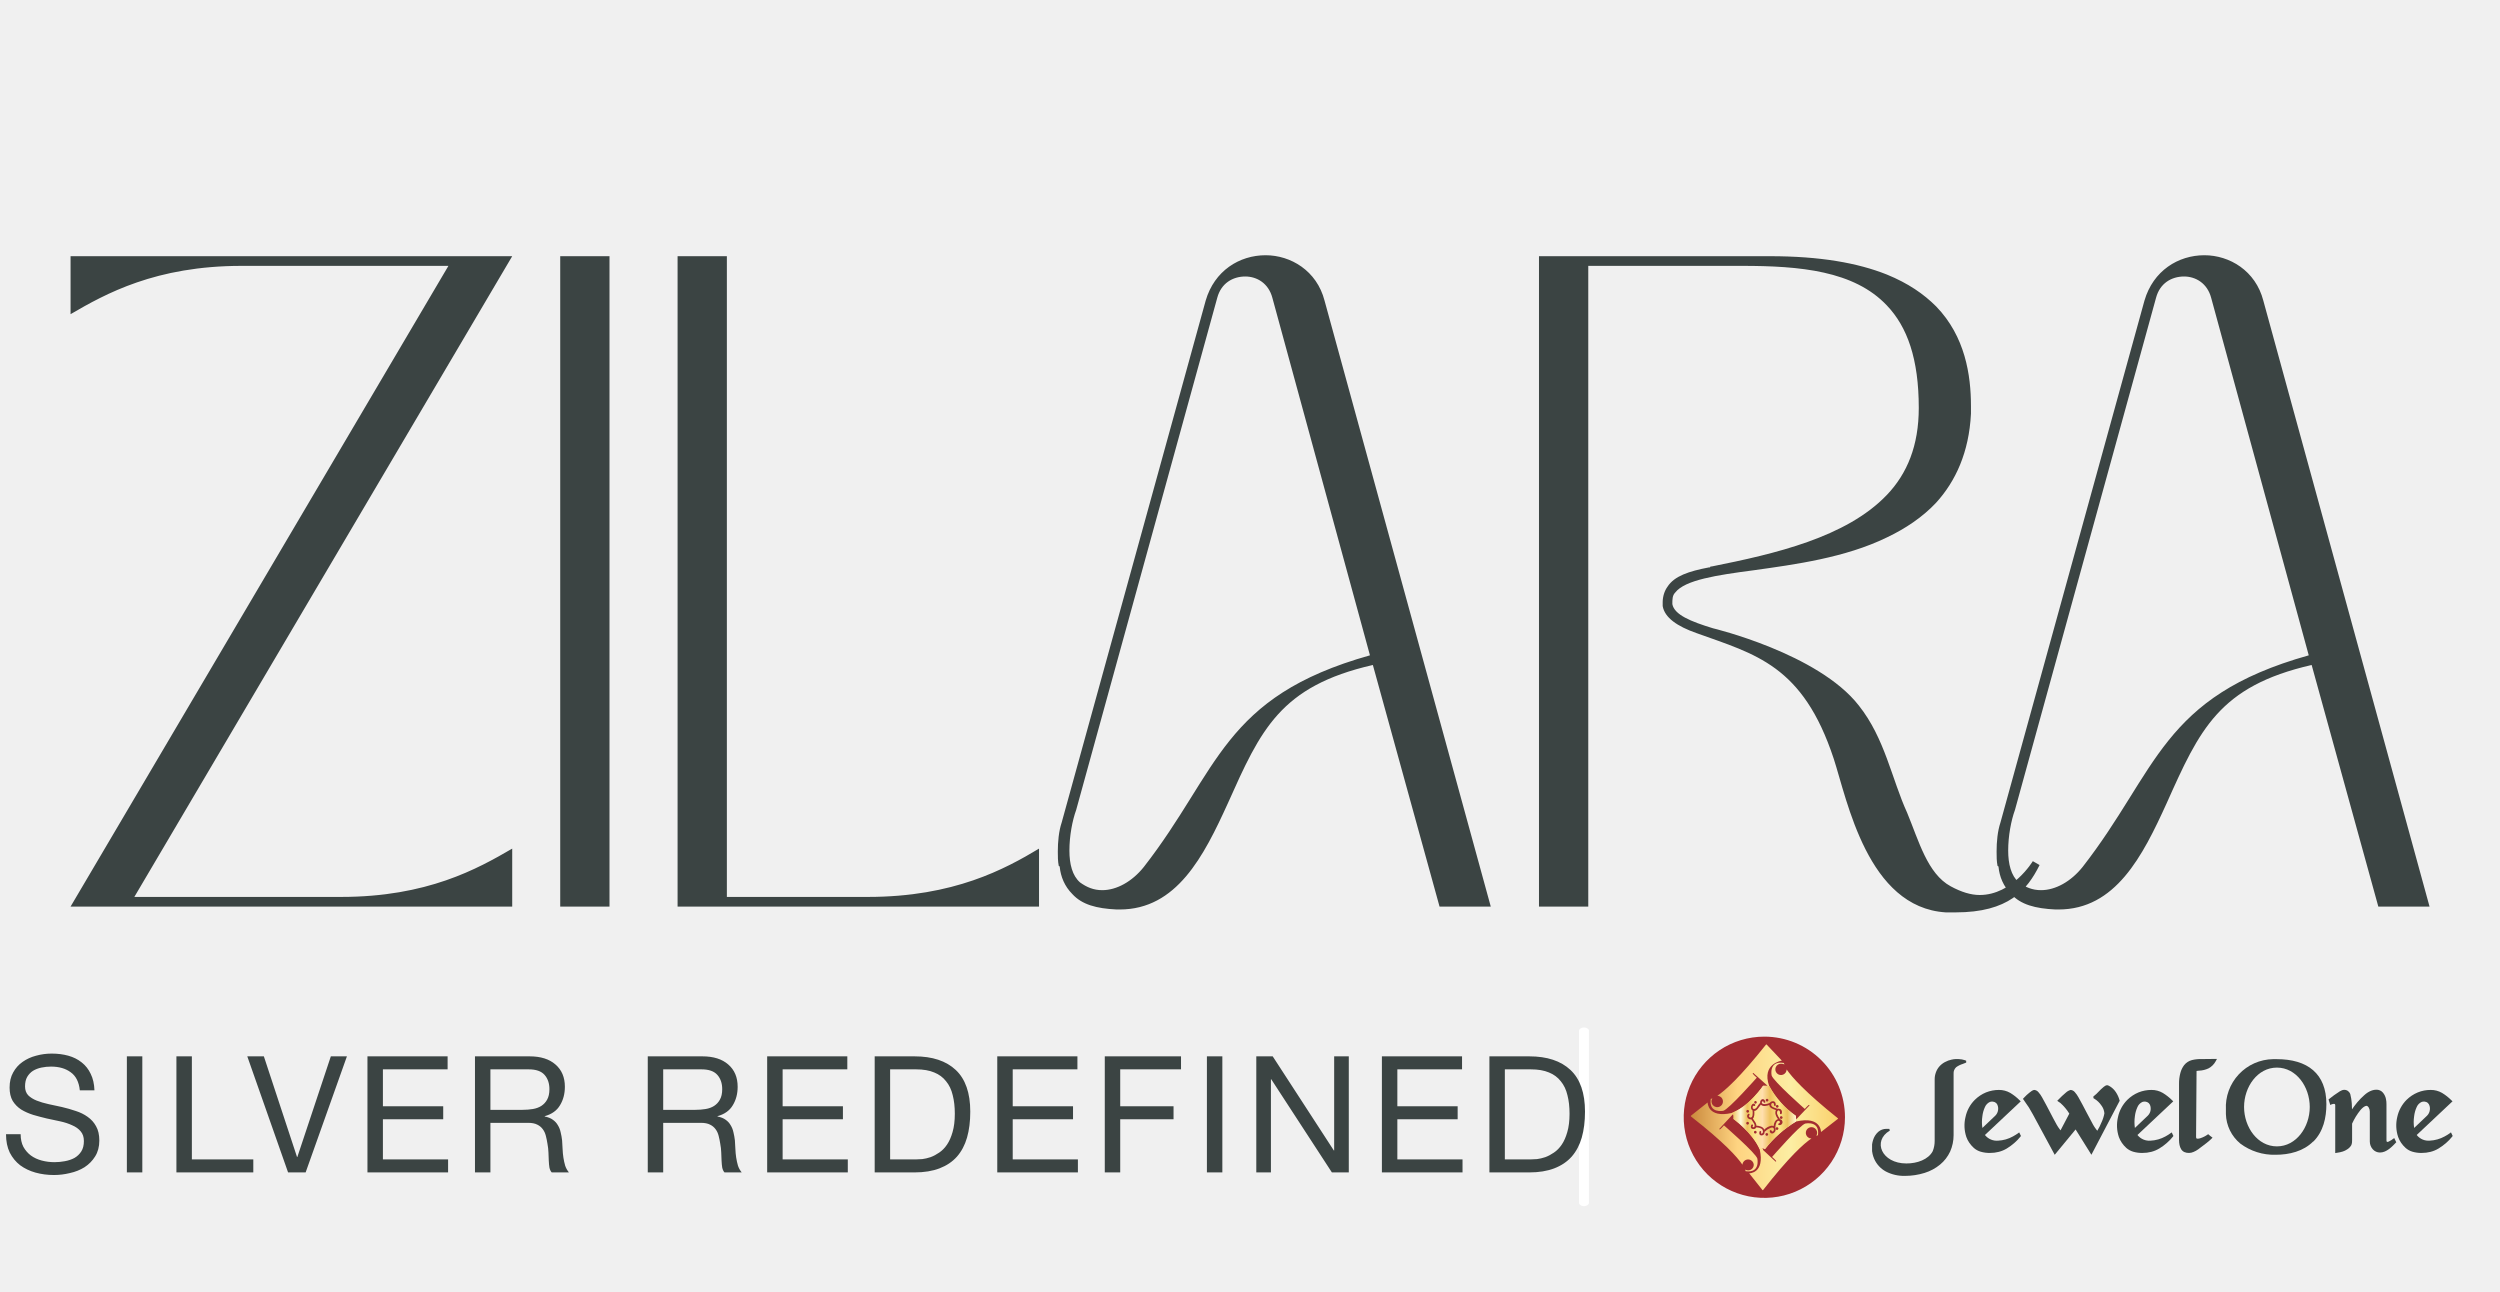
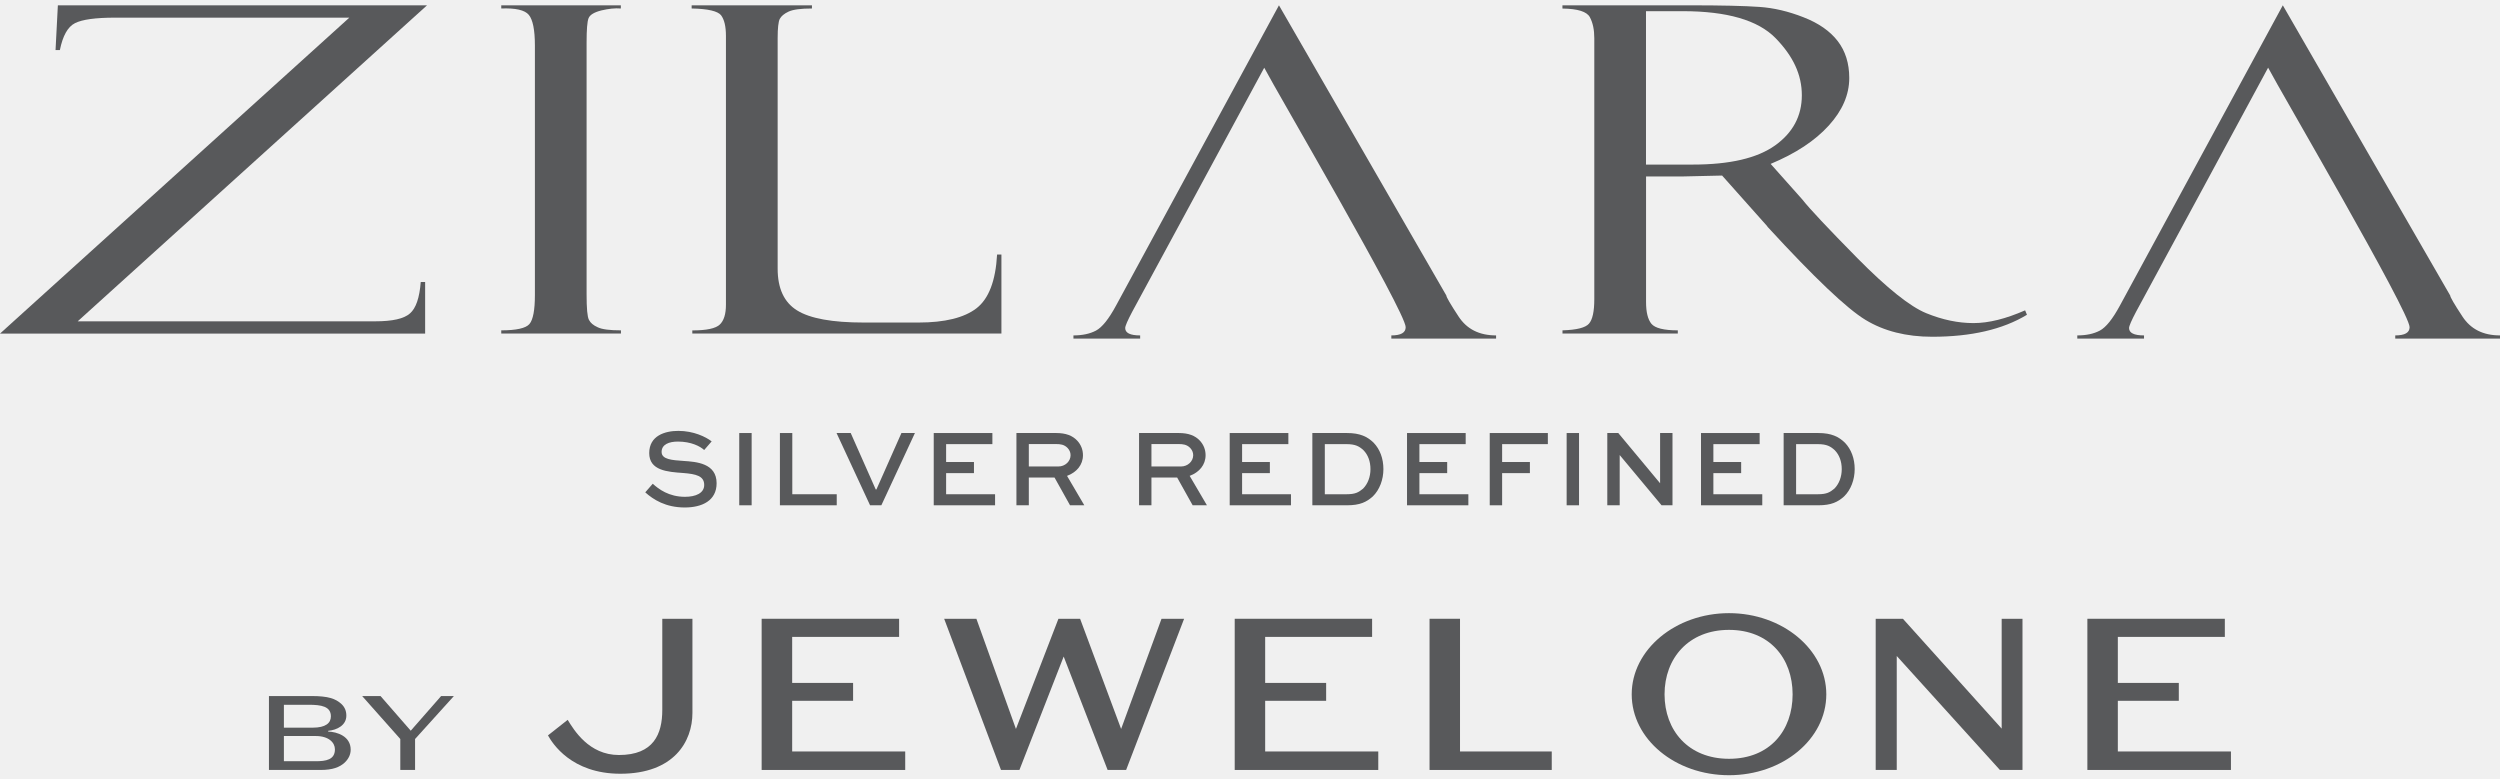
- <svg xmlns="http://www.w3.org/2000/svg" width="182" height="94" viewBox="0 0 182 94" fill="none">
-   <path d="M9.78 65.296H24.836C31.098 65.296 34.756 63.256 37.289 61.779V66H5.137L32.645 19.355H17.59C11.328 19.355 7.669 21.395 5.137 22.872V18.651H37.289L9.78 65.296ZM44.372 18.651V66H40.784V18.651H44.372ZM75.641 66H49.328V18.651H52.916V65.296H63.188C69.45 65.296 73.179 63.256 75.641 61.779V66ZM96.427 21.887L108.528 66H104.799L99.944 48.411C93.19 49.959 91.783 53.125 89.391 58.472C87.632 62.342 85.662 66.211 81.511 66.211H81.3C79.823 66.141 78.768 65.859 78.064 65.085C77.501 64.522 77.22 63.819 77.149 63.115C77.149 63.045 77.079 63.045 77.079 63.045C77.009 62.693 77.009 62.342 77.009 61.99C77.009 61.286 77.079 60.512 77.29 59.879L87.773 21.887C88.406 19.706 90.235 18.581 92.135 18.581C93.964 18.581 95.864 19.706 96.427 21.887ZM83.27 63.115C88.758 56.08 88.969 50.733 99.733 47.708L92.627 21.676C92.346 20.621 91.502 20.129 90.658 20.129C89.743 20.129 88.899 20.621 88.617 21.676L78.345 58.965C78.064 59.738 77.853 60.864 77.853 61.919C77.853 62.904 78.064 63.749 78.627 64.241C79.119 64.593 79.612 64.804 80.245 64.804C81.3 64.804 82.426 64.171 83.27 63.115ZM147.989 62.693L148.482 62.975C147.567 64.804 146.23 66.422 142.361 66.422H141.657C135.958 66.07 134.481 58.261 133.496 55.236C131.245 48.411 127.797 47.637 123.506 46.09C122.099 45.597 121.184 44.964 121.043 44.12V43.838C121.043 43.416 121.184 42.994 121.395 42.712C121.887 41.939 122.943 41.587 124.42 41.305H124.491C124.491 41.235 124.561 41.235 124.631 41.235C129.204 40.32 134.411 39.124 137.366 36.029C138.843 34.481 139.687 32.441 139.687 29.697C139.687 26.109 138.843 23.787 137.366 22.239C134.974 19.706 131.034 19.355 126.812 19.355H115.626V66H112.038V18.651H128.853C132.511 18.651 135.255 19.144 137.366 19.988C138.913 20.621 140.039 21.395 140.954 22.31C143.064 24.491 143.486 27.305 143.486 29.556V30.119C143.346 32.933 142.361 35.044 140.954 36.592C139.969 37.647 138.702 38.491 137.366 39.124C134.34 40.602 130.682 41.094 127.657 41.517C124.983 41.868 122.661 42.22 121.958 43.135C121.747 43.346 121.747 43.627 121.747 43.979C121.887 44.753 123.084 45.245 124.702 45.738C124.702 45.738 132.37 47.567 135.325 51.366C137.225 53.758 137.717 56.713 138.843 59.176C139.687 61.216 140.32 63.608 142.009 64.522C142.783 64.945 143.486 65.156 144.12 65.156C146.512 65.156 147.989 62.693 147.989 62.693ZM164.77 21.887L176.871 66H173.142L168.288 48.411C161.534 49.959 160.127 53.125 157.734 58.472C155.976 62.342 154.006 66.211 149.855 66.211H149.644C148.166 66.141 147.111 65.859 146.407 65.085C145.844 64.522 145.563 63.819 145.493 63.115C145.493 63.045 145.422 63.045 145.422 63.045C145.352 62.693 145.352 62.342 145.352 61.99C145.352 61.286 145.422 60.512 145.633 59.879L156.116 21.887C156.749 19.706 158.579 18.581 160.478 18.581C162.308 18.581 164.207 19.706 164.77 21.887ZM151.614 63.115C157.101 56.08 157.312 50.733 168.077 47.708L160.971 21.676C160.689 20.621 159.845 20.129 159.001 20.129C158.086 20.129 157.242 20.621 156.961 21.676L146.689 58.965C146.407 59.738 146.196 60.864 146.196 61.919C146.196 62.904 146.407 63.749 146.97 64.241C147.463 64.593 147.955 64.804 148.588 64.804C149.644 64.804 150.769 64.171 151.614 63.115Z" fill="#3B4443" />
-   <path d="M134.314 81.337C134.314 82.498 133.969 83.632 133.324 84.598C132.68 85.563 131.763 86.315 130.69 86.76C129.618 87.204 128.437 87.32 127.299 87.094C126.16 86.867 125.114 86.308 124.293 85.487C123.473 84.666 122.913 83.62 122.687 82.482C122.461 81.343 122.577 80.163 123.021 79.09C123.465 78.018 124.218 77.101 125.183 76.456C126.148 75.811 127.283 75.467 128.444 75.467C130.001 75.467 131.494 76.085 132.595 77.186C133.695 78.287 134.314 79.78 134.314 81.337Z" fill="#A32C31" />
-   <mask id="mask0_1844_1305" style="mask-type:luminance" maskUnits="userSpaceOnUse" x="123" y="76" width="11" height="11">
-     <path d="M125.021 79.772C125.113 79.773 125.201 79.805 125.273 79.862C125.345 79.919 125.396 79.998 125.418 80.087C125.44 80.176 125.432 80.27 125.395 80.354C125.358 80.438 125.294 80.507 125.213 80.551C125.133 80.595 125.04 80.611 124.949 80.597C124.859 80.582 124.776 80.538 124.713 80.472C124.65 80.405 124.611 80.319 124.601 80.228C124.592 80.137 124.614 80.045 124.662 79.967C124.624 79.984 124.584 79.994 124.543 79.998C124.373 81.085 125.451 80.867 125.451 80.867C125.849 80.769 127.895 78.454 127.895 78.454L127.738 78.313C127.497 78.095 127.643 78.113 127.643 78.113L128.684 79.05L128.362 79.037C127.349 80.454 126.427 80.9 126.053 81.03C124.314 81.413 124.314 80.261 124.314 80.261L123.066 81.25C125.532 83.174 126.484 84.248 126.849 84.791C126.857 84.687 126.903 84.59 126.98 84.519C127.056 84.448 127.157 84.408 127.261 84.408C127.365 84.408 127.466 84.448 127.542 84.519C127.619 84.59 127.666 84.687 127.673 84.791C127.674 84.845 127.664 84.899 127.643 84.949C127.623 84.999 127.593 85.045 127.555 85.083C127.517 85.121 127.472 85.152 127.422 85.173C127.372 85.194 127.318 85.204 127.264 85.204C127.188 85.207 127.112 85.186 127.047 85.146C127.064 85.183 127.075 85.222 127.077 85.263C128.164 85.426 127.936 84.348 127.936 84.348C127.834 83.952 125.503 81.926 125.503 81.926L125.364 82.082C125.147 82.326 125.166 82.18 125.166 82.18L126.121 81.156V81.132L126.197 81.15V81.463C127.449 82.422 127.936 83.269 128.108 83.678C128.495 85.435 127.34 85.417 127.34 85.417L128.33 86.665C130.254 84.2 131.328 83.248 131.871 82.882C131.79 82.882 131.71 82.857 131.643 82.811C131.576 82.765 131.523 82.701 131.493 82.625C131.462 82.55 131.454 82.467 131.471 82.387C131.487 82.307 131.526 82.234 131.584 82.177C131.642 82.119 131.715 82.08 131.795 82.064C131.875 82.049 131.958 82.057 132.033 82.088C132.108 82.119 132.173 82.171 132.218 82.239C132.264 82.306 132.288 82.386 132.288 82.467C132.289 82.544 132.268 82.619 132.228 82.685C132.265 82.668 132.304 82.656 132.345 82.652C132.508 81.565 131.43 81.793 131.43 81.793C131.034 81.895 129.008 84.226 129.008 84.226L129.164 84.367C129.408 84.585 129.262 84.565 129.262 84.565L128.362 83.728L128.312 83.561L128.484 83.667C129.113 82.858 129.886 82.171 130.764 81.641H130.78C132.588 81.233 132.569 82.411 132.569 82.411L133.825 81.433C131.373 79.474 130.438 78.393 130.069 77.859C130.067 77.94 130.041 78.019 129.995 78.086C129.948 78.153 129.883 78.204 129.807 78.234C129.732 78.264 129.649 78.271 129.569 78.254C129.49 78.237 129.417 78.196 129.36 78.138C129.303 78.08 129.265 78.006 129.25 77.926C129.235 77.846 129.244 77.763 129.276 77.688C129.307 77.613 129.361 77.549 129.429 77.505C129.497 77.46 129.576 77.436 129.658 77.437C129.744 77.434 129.83 77.453 129.908 77.491C129.896 77.449 129.873 77.411 129.843 77.38C128.756 77.211 128.973 78.289 128.973 78.289C129.073 78.687 131.388 80.73 131.388 80.73L131.53 80.576C131.747 80.335 131.728 80.478 131.728 80.478L130.764 81.493L130.738 81.237C129.923 80.682 129.256 79.936 128.797 79.063C128.221 77.432 129.717 77.213 129.717 77.213L128.588 76.017C126.645 78.467 125.564 79.411 125.019 79.774" fill="white" />
-   </mask>
-   <g mask="url(#mask0_1844_1305)">
-     <path d="M133.827 76.014H123.072V86.668H133.827V76.014Z" fill="url(#paint0_linear_1844_1305)" />
-   </g>
-   <mask id="mask1_1844_1305" style="mask-type:luminance" maskUnits="userSpaceOnUse" x="126" y="79" width="5" height="5">
-     <path d="M126.119 81.002C126.164 81.069 126.195 81.144 126.21 81.222C126.224 81.302 126.222 81.383 126.204 81.461C126.204 81.461 127.565 82.45 128.115 83.676C128.115 83.676 128.163 83.437 128.484 83.661C129.107 82.845 129.881 82.157 130.765 81.635L130.741 81.233C129.937 80.665 129.273 79.922 128.8 79.058L128.684 79.043L128.363 79.03C128.363 79.03 127.363 80.522 126.119 81" fill="white" />
-   </mask>
-   <g mask="url(#mask1_1844_1305)">
-     <path d="M130.763 79.033H126.119V83.678H130.763V79.033Z" fill="url(#paint1_linear_1844_1305)" />
-   </g>
-   <path d="M129.569 81.483C129.574 81.469 129.574 81.455 129.569 81.441C129.485 81.337 129.419 81.219 129.375 81.093C129.36 81.026 129.353 80.876 129.453 80.841C129.553 80.806 129.603 80.948 129.582 81.032C129.56 81.117 129.686 81.148 129.706 81.067C129.728 81.017 129.734 80.962 129.723 80.908C129.713 80.854 129.686 80.805 129.647 80.767C129.575 80.719 129.487 80.701 129.401 80.717C129.283 80.685 129.168 80.643 129.058 80.591C128.986 80.548 128.917 80.48 128.945 80.389C128.952 80.359 128.97 80.333 128.995 80.317C129.021 80.3 129.052 80.294 129.082 80.3C129.153 80.319 129.149 80.4 129.149 80.463C129.152 80.478 129.16 80.491 129.172 80.501C129.183 80.511 129.198 80.516 129.213 80.516C129.229 80.516 129.243 80.511 129.255 80.501C129.267 80.491 129.275 80.478 129.277 80.463C129.277 80.328 129.247 80.185 129.093 80.169C129.044 80.165 128.996 80.173 128.952 80.194C128.908 80.215 128.871 80.248 128.845 80.289C128.845 80.289 128.845 80.289 128.83 80.289C128.718 80.349 128.593 80.381 128.467 80.382C128.416 80.387 128.366 80.377 128.321 80.354C128.306 80.346 128.294 80.335 128.284 80.322C128.274 80.309 128.267 80.294 128.264 80.278C128.26 80.262 128.26 80.245 128.264 80.229C128.267 80.213 128.274 80.198 128.284 80.185C128.356 80.169 128.393 80.185 128.395 80.246C128.397 80.306 128.54 80.291 128.519 80.211C128.49 80.096 128.397 79.969 128.262 80.032C128.218 80.058 128.183 80.096 128.161 80.142C128.139 80.188 128.131 80.239 128.138 80.289C128.054 80.372 127.98 80.467 127.921 80.569C127.902 80.607 127.876 80.641 127.844 80.669C127.812 80.696 127.774 80.717 127.734 80.73C127.713 80.735 127.691 80.735 127.669 80.73C127.648 80.724 127.629 80.714 127.612 80.7C127.591 80.659 127.586 80.612 127.599 80.567C127.599 80.528 127.63 80.504 127.68 80.496C127.732 80.561 127.823 80.469 127.771 80.406C127.588 80.178 127.336 80.643 127.553 80.811L127.582 80.832C127.598 80.954 127.598 81.078 127.582 81.2C127.566 81.278 127.532 81.365 127.434 81.361C127.373 81.361 127.262 81.263 127.338 81.206C127.414 81.15 127.338 81.043 127.273 81.093C127.086 81.233 127.243 81.498 127.451 81.489C127.466 81.49 127.482 81.49 127.497 81.489C127.545 81.575 127.598 81.657 127.656 81.737C127.706 81.798 127.735 81.875 127.736 81.954C127.736 82 127.701 82.078 127.638 82.065C127.619 82.065 127.553 81.989 127.595 81.974C127.671 81.941 127.595 81.83 127.53 81.861C127.464 81.891 127.434 82.056 127.482 82.126C127.518 82.165 127.566 82.19 127.619 82.198C127.671 82.206 127.725 82.196 127.771 82.169C127.807 82.148 127.834 82.115 127.849 82.076H127.86C127.999 82.076 128.135 82.112 128.256 82.18C128.288 82.208 128.313 82.244 128.327 82.285C128.341 82.325 128.344 82.369 128.336 82.411C128.337 82.439 128.329 82.466 128.314 82.489L128.232 82.532C128.182 82.532 128.21 82.433 128.219 82.409C128.22 82.393 128.217 82.378 128.208 82.365C128.199 82.352 128.186 82.343 128.171 82.339C128.157 82.335 128.141 82.336 128.127 82.342C128.113 82.349 128.101 82.36 128.095 82.374C128.06 82.485 128.062 82.62 128.197 82.656C128.228 82.663 128.259 82.663 128.29 82.656C128.321 82.649 128.35 82.636 128.375 82.617C128.4 82.598 128.42 82.574 128.435 82.546C128.45 82.518 128.458 82.488 128.46 82.457C128.46 82.435 128.46 82.415 128.46 82.396C128.47 82.392 128.478 82.387 128.486 82.38C128.595 82.272 128.722 82.185 128.862 82.122C128.949 82.082 129.093 82.046 129.136 82.18C129.145 82.226 129.138 82.274 129.114 82.315C129.082 82.389 129.034 82.396 128.971 82.332C128.971 82.25 128.849 82.252 128.84 82.332C128.838 82.362 128.844 82.392 128.856 82.418C128.869 82.445 128.888 82.469 128.912 82.486C128.936 82.504 128.964 82.514 128.993 82.518C129.022 82.522 129.052 82.518 129.08 82.507C129.142 82.481 129.195 82.435 129.229 82.377C129.263 82.318 129.276 82.25 129.267 82.183C129.262 82.158 129.255 82.134 129.245 82.111C129.248 82.101 129.248 82.09 129.245 82.08C129.243 81.958 129.269 81.837 129.321 81.726C129.349 81.665 129.403 81.593 129.48 81.593C129.504 81.594 129.526 81.603 129.544 81.62C129.561 81.636 129.572 81.659 129.574 81.682C129.576 81.706 129.57 81.73 129.555 81.749C129.541 81.769 129.52 81.782 129.497 81.787C129.417 81.804 129.451 81.928 129.532 81.911C129.589 81.916 129.647 81.898 129.691 81.861C129.736 81.824 129.764 81.771 129.769 81.713C129.774 81.655 129.756 81.598 129.719 81.553C129.682 81.509 129.629 81.481 129.571 81.476M129.212 81.646C129.161 81.751 129.129 81.864 129.117 81.98C129.065 81.956 129.008 81.947 128.951 81.954C128.755 81.997 128.576 82.096 128.436 82.239C128.364 82.022 128.093 81.965 127.858 81.943C127.86 81.917 127.86 81.89 127.858 81.863C127.819 81.693 127.682 81.576 127.61 81.428C127.734 81.311 127.727 81.056 127.712 80.876C127.916 80.876 128.062 80.565 128.193 80.419C128.323 80.576 128.627 80.517 128.806 80.441C128.806 80.659 129.086 80.746 129.284 80.811C129.246 80.894 129.233 80.986 129.247 81.076C129.28 81.221 129.345 81.356 129.438 81.472C129.391 81.484 129.347 81.506 129.31 81.537C129.272 81.567 129.242 81.606 129.221 81.65" fill="#A32C31" />
-   <path d="M129.481 80.541C129.481 80.567 129.471 80.592 129.453 80.611C129.434 80.629 129.409 80.639 129.383 80.639C129.357 80.639 129.332 80.629 129.313 80.611C129.295 80.593 129.284 80.567 129.283 80.541C129.284 80.515 129.294 80.49 129.313 80.471C129.332 80.453 129.357 80.442 129.383 80.441C129.41 80.442 129.435 80.453 129.453 80.471C129.471 80.49 129.481 80.515 129.481 80.541Z" fill="#A32C31" />
-   <path d="M129.772 81.372C129.768 81.396 129.756 81.418 129.738 81.433C129.72 81.449 129.696 81.458 129.672 81.458C129.648 81.458 129.625 81.449 129.607 81.433C129.589 81.418 129.577 81.396 129.573 81.372C129.571 81.358 129.572 81.344 129.576 81.33C129.58 81.316 129.587 81.303 129.597 81.292C129.606 81.281 129.618 81.272 129.631 81.266C129.644 81.26 129.658 81.257 129.672 81.257C129.687 81.257 129.701 81.26 129.714 81.266C129.727 81.272 129.739 81.281 129.748 81.292C129.758 81.303 129.765 81.316 129.769 81.33C129.773 81.344 129.774 81.358 129.772 81.372Z" fill="#A32C31" />
-   <path d="M129.468 82.159C129.467 82.185 129.456 82.21 129.438 82.229C129.419 82.248 129.394 82.258 129.368 82.259C129.341 82.258 129.316 82.248 129.298 82.229C129.28 82.21 129.27 82.185 129.27 82.159C129.27 82.133 129.28 82.108 129.298 82.09C129.317 82.071 129.342 82.061 129.368 82.061C129.394 82.061 129.419 82.071 129.438 82.089C129.456 82.108 129.467 82.133 129.468 82.159Z" fill="#A32C31" />
-   <path d="M128.722 82.585C128.721 82.612 128.71 82.637 128.692 82.655C128.673 82.674 128.648 82.685 128.621 82.685C128.595 82.685 128.57 82.674 128.552 82.655C128.534 82.636 128.523 82.611 128.523 82.585C128.523 82.559 128.534 82.534 128.552 82.516C128.571 82.497 128.595 82.487 128.621 82.487C128.648 82.487 128.673 82.497 128.692 82.516C128.71 82.534 128.721 82.559 128.722 82.585Z" fill="#A32C31" />
-   <path d="M127.884 82.424C127.884 82.45 127.873 82.475 127.855 82.493C127.837 82.512 127.812 82.522 127.786 82.522C127.76 82.522 127.734 82.512 127.716 82.493C127.697 82.475 127.686 82.45 127.686 82.424C127.686 82.397 127.697 82.372 127.715 82.354C127.734 82.335 127.759 82.324 127.786 82.324C127.812 82.324 127.837 82.335 127.855 82.354C127.873 82.373 127.884 82.398 127.884 82.424Z" fill="#A32C31" />
-   <path d="M127.323 81.772C127.323 81.784 127.321 81.797 127.316 81.809C127.311 81.821 127.304 81.832 127.294 81.841C127.285 81.85 127.275 81.857 127.263 81.862C127.251 81.867 127.238 81.87 127.225 81.87C127.199 81.87 127.174 81.859 127.155 81.841C127.136 81.823 127.126 81.798 127.125 81.772C127.126 81.745 127.136 81.72 127.155 81.701C127.174 81.683 127.199 81.672 127.225 81.671C127.251 81.672 127.276 81.683 127.295 81.701C127.313 81.72 127.323 81.745 127.323 81.772Z" fill="#A32C31" />
-   <path d="M127.331 80.902C127.33 80.929 127.32 80.954 127.301 80.972C127.282 80.991 127.257 81.002 127.231 81.002C127.205 81.002 127.18 80.991 127.161 80.972C127.143 80.954 127.133 80.928 127.133 80.902C127.133 80.876 127.143 80.851 127.162 80.833C127.18 80.814 127.205 80.804 127.231 80.804C127.257 80.804 127.282 80.814 127.301 80.833C127.32 80.851 127.33 80.876 127.331 80.902Z" fill="#A32C31" />
-   <path d="M127.893 80.25C127.892 80.276 127.881 80.301 127.863 80.32C127.844 80.338 127.819 80.348 127.792 80.348C127.769 80.345 127.747 80.333 127.731 80.315C127.716 80.296 127.707 80.273 127.707 80.249C127.707 80.225 127.716 80.202 127.731 80.184C127.747 80.166 127.769 80.154 127.792 80.15C127.819 80.15 127.845 80.161 127.863 80.18C127.882 80.198 127.893 80.224 127.893 80.25Z" fill="#A32C31" />
-   <path d="M128.743 80.094C128.743 80.12 128.732 80.145 128.713 80.164C128.695 80.183 128.67 80.193 128.643 80.194C128.617 80.194 128.591 80.183 128.572 80.164C128.554 80.146 128.543 80.12 128.543 80.094C128.543 80.067 128.554 80.041 128.572 80.023C128.591 80.004 128.617 79.993 128.643 79.993C128.67 79.994 128.695 80.005 128.713 80.023C128.732 80.042 128.743 80.067 128.743 80.094Z" fill="#A32C31" />
-   <path fill-rule="evenodd" clip-rule="evenodd" d="M175.937 82.626L175.957 82.652C176.069 82.787 176.212 82.892 176.374 82.96C176.536 83.027 176.712 83.054 176.887 83.039C177.268 83.021 177.641 82.915 177.974 82.73C178.049 82.693 178.122 82.651 178.192 82.604L178.431 82.436L178.555 82.697L178.515 82.752C178.385 82.916 178.239 83.067 178.081 83.204C177.909 83.355 177.724 83.491 177.528 83.61C177.348 83.719 177.152 83.801 176.948 83.854C176.735 83.908 176.516 83.935 176.296 83.934C176.07 83.938 175.845 83.907 175.628 83.845C175.442 83.791 175.271 83.696 175.126 83.567C175.004 83.457 174.895 83.333 174.802 83.197C174.711 83.067 174.638 82.924 174.585 82.773C174.428 82.306 174.405 81.805 174.518 81.326C174.619 80.849 174.856 80.412 175.2 80.067C175.434 79.837 175.71 79.654 176.013 79.528C176.314 79.406 176.635 79.345 176.959 79.347C177.248 79.345 177.532 79.42 177.783 79.565C178.029 79.714 178.256 79.893 178.459 80.097L178.544 80.175L175.937 82.626ZM175.755 82.11L176.694 81.217C176.806 81.104 176.876 80.957 176.894 80.799C176.908 80.707 176.902 80.612 176.876 80.521C176.857 80.439 176.814 80.364 176.755 80.304C176.689 80.243 176.606 80.206 176.518 80.197C176.444 80.188 176.37 80.195 176.3 80.219C176.136 80.291 176.007 80.424 175.937 80.589C175.838 80.804 175.774 81.034 175.748 81.269C175.706 81.546 175.706 81.829 175.748 82.106" fill="#3B4443" />
-   <path fill-rule="evenodd" clip-rule="evenodd" d="M172.285 80.508C172.118 80.508 171.929 80.706 171.833 80.822C171.593 81.121 171.391 81.45 171.233 81.8V82.963C171.243 83.098 171.225 83.234 171.179 83.361C171.107 83.49 171.002 83.597 170.876 83.674C170.776 83.742 170.666 83.795 170.55 83.832C170.42 83.873 170.286 83.902 170.15 83.919L170.005 83.945V80.467C170.007 80.438 169.999 80.409 169.983 80.385C169.963 80.369 169.938 80.361 169.913 80.361H169.896C169.806 80.366 169.72 80.395 169.646 80.445L169.518 80.039C169.781 79.826 170.057 79.627 170.344 79.445C170.393 79.414 170.447 79.388 170.502 79.369C170.553 79.351 170.605 79.34 170.659 79.339C170.758 79.339 170.854 79.369 170.935 79.426C171.012 79.485 171.071 79.566 171.102 79.658C171.159 79.877 171.195 80.1 171.209 80.326C171.209 80.472 171.224 80.617 171.226 80.761C171.281 80.678 171.339 80.598 171.398 80.517C171.457 80.437 171.537 80.335 171.615 80.243C171.692 80.154 171.768 80.069 171.85 79.984C171.933 79.9 172.018 79.819 172.105 79.741C172.191 79.66 172.285 79.587 172.385 79.524C172.477 79.466 172.574 79.42 172.676 79.385L172.752 79.365L172.831 79.345C172.885 79.336 172.941 79.331 172.996 79.33C173.088 79.327 173.179 79.345 173.264 79.383C173.348 79.42 173.422 79.477 173.481 79.548C173.59 79.68 173.665 79.838 173.698 80.006C173.724 80.129 173.736 80.255 173.735 80.38V83.022C173.735 83.124 173.774 83.154 173.874 83.117C174.028 83.048 174.171 82.958 174.298 82.848L174.448 83.156C174.15 83.472 173.746 83.904 173.263 83.904C173.164 83.904 173.067 83.883 172.976 83.843C172.886 83.803 172.805 83.743 172.739 83.669C172.601 83.515 172.523 83.314 172.522 83.106V80.932C172.523 80.828 172.497 80.724 172.446 80.632C172.413 80.569 172.357 80.52 172.289 80.495L172.285 80.508Z" fill="#3B4443" />
-   <path fill-rule="evenodd" clip-rule="evenodd" d="M168.4 83.1C167.685 83.817 166.661 84.067 165.661 84.067C164.738 84.092 163.833 83.805 163.094 83.252C162.777 82.99 162.52 82.663 162.339 82.294C162.158 81.925 162.058 81.521 162.046 81.11C162.046 81.002 162.046 80.893 162.046 80.782C162.021 80.313 162.091 79.844 162.252 79.403C162.413 78.962 162.661 78.557 162.982 78.214C163.303 77.871 163.689 77.596 164.118 77.405C164.548 77.215 165.011 77.113 165.481 77.106C165.568 77.106 165.652 77.106 165.739 77.106C167.996 77.106 169.361 78.165 169.361 80.38C169.361 81.358 169.144 82.376 168.411 83.106M163.368 80.589C163.368 82.056 164.348 83.456 165.759 83.456C167.17 83.456 168.15 82.054 168.15 80.589C168.15 79.123 167.172 77.721 165.759 77.721C164.346 77.721 163.368 79.123 163.368 80.589Z" fill="#3B4443" />
-   <path fill-rule="evenodd" clip-rule="evenodd" d="M144.505 82.626L144.525 82.654C144.638 82.788 144.781 82.893 144.943 82.96C145.105 83.027 145.281 83.055 145.455 83.041C145.837 83.023 146.209 82.918 146.542 82.732C146.618 82.694 146.69 82.652 146.76 82.604L146.999 82.439L147.125 82.7L147.084 82.752C146.953 82.916 146.808 83.067 146.649 83.204C146.477 83.355 146.292 83.491 146.097 83.61C145.916 83.719 145.72 83.801 145.516 83.854C145.303 83.909 145.084 83.936 144.864 83.934C144.638 83.938 144.413 83.907 144.196 83.845C144.011 83.791 143.839 83.697 143.694 83.569C143.572 83.458 143.463 83.333 143.368 83.197C143.278 83.067 143.205 82.925 143.151 82.776C142.994 82.309 142.971 81.807 143.086 81.328C143.185 80.851 143.421 80.413 143.766 80.069C144 79.838 144.276 79.654 144.579 79.528C144.88 79.407 145.201 79.346 145.525 79.347C145.814 79.345 146.098 79.42 146.349 79.565C146.595 79.714 146.822 79.893 147.025 80.097L147.11 80.178L144.505 82.626ZM144.323 82.11L145.262 81.217C145.374 81.104 145.444 80.957 145.462 80.799C145.476 80.707 145.47 80.612 145.444 80.521C145.424 80.439 145.383 80.365 145.325 80.304C145.258 80.244 145.174 80.208 145.086 80.199C145.013 80.189 144.938 80.196 144.868 80.219C144.705 80.293 144.575 80.426 144.505 80.591C144.406 80.805 144.342 81.034 144.316 81.269C144.274 81.546 144.274 81.829 144.316 82.106" fill="#3B4443" />
-   <path fill-rule="evenodd" clip-rule="evenodd" d="M151.104 82.224L149.583 84.069L147.989 81.119L147.704 80.626L147.27 79.995L147.354 79.906C147.472 79.777 147.6 79.658 147.737 79.55C147.815 79.487 147.987 79.347 148.093 79.347C148.151 79.352 148.208 79.368 148.259 79.395C148.311 79.422 148.356 79.459 148.393 79.504C148.499 79.622 148.59 79.752 148.665 79.891C148.863 80.241 149.05 80.6 149.237 80.958C149.398 81.267 149.557 81.576 149.728 81.88C149.793 81.995 149.866 82.105 149.946 82.21L150.007 82.289L150.646 81.071C150.468 80.782 150.248 80.52 149.994 80.295C149.952 80.269 149.911 80.243 149.872 80.213L149.767 80.139L149.854 80.05C150.022 79.873 150.2 79.706 150.387 79.55C150.488 79.453 150.611 79.383 150.746 79.347C150.803 79.352 150.859 79.369 150.91 79.396C150.962 79.423 151.007 79.459 151.044 79.504C151.149 79.622 151.24 79.752 151.315 79.891C151.515 80.241 151.7 80.6 151.887 80.958C152.048 81.267 152.209 81.576 152.378 81.88C152.443 81.995 152.516 82.105 152.596 82.21C152.623 82.248 152.652 82.284 152.683 82.319C152.8 82.129 152.9 81.929 152.983 81.721C153.086 81.508 153.159 81.282 153.2 81.05C153.184 80.843 153.108 80.645 152.983 80.48C152.847 80.276 152.667 80.106 152.457 79.98L152.4 79.945V79.815L152.45 79.78C152.566 79.69 152.674 79.589 152.772 79.48C152.889 79.354 153.015 79.235 153.148 79.126C153.186 79.096 153.226 79.068 153.268 79.043C153.307 79.02 153.351 79.007 153.396 79.004C153.436 79.006 153.476 79.017 153.511 79.037C153.55 79.055 153.588 79.076 153.624 79.1C153.787 79.205 153.926 79.344 154.033 79.506C154.154 79.687 154.245 79.887 154.302 80.097L154.313 80.136L152.254 84.067L151.104 82.224Z" fill="#3B4443" />
-   <path fill-rule="evenodd" clip-rule="evenodd" d="M160.033 83.669C159.977 83.708 159.92 83.743 159.861 83.778C159.807 83.809 159.75 83.836 159.692 83.86C159.636 83.885 159.579 83.904 159.52 83.917C159.465 83.928 159.409 83.934 159.353 83.934C159.236 83.937 159.12 83.914 159.013 83.867C158.916 83.819 158.835 83.743 158.781 83.65C158.728 83.559 158.691 83.461 158.67 83.358C158.645 83.243 158.632 83.124 158.633 83.006V78.904C158.63 78.64 158.662 78.376 158.729 78.121C158.782 77.908 158.878 77.709 159.011 77.534C159.156 77.357 159.353 77.23 159.574 77.173C159.795 77.119 160.023 77.095 160.25 77.101L161.396 77.088L161.305 77.254C161.186 77.477 161.003 77.66 160.779 77.778C160.569 77.876 160.341 77.933 160.109 77.943C160.069 77.944 160.029 77.948 159.99 77.954L159.909 77.967C159.907 77.977 159.907 77.989 159.909 77.999L159.874 82.782C159.873 82.809 159.878 82.836 159.89 82.86C159.899 82.872 159.911 82.882 159.924 82.888C159.938 82.894 159.953 82.897 159.968 82.897C160.042 82.899 160.116 82.887 160.185 82.862C160.381 82.799 160.566 82.705 160.733 82.584L160.755 82.569L160.774 82.584C160.864 82.662 160.953 82.739 161.048 82.802L161.072 82.821L160.987 82.908C160.874 83.018 160.754 83.121 160.629 83.217C160.435 83.369 160.237 83.521 160.037 83.665L160.033 83.669Z" fill="#3B4443" />
-   <path fill-rule="evenodd" clip-rule="evenodd" d="M155.608 82.626L155.628 82.654C155.741 82.788 155.884 82.893 156.046 82.96C156.208 83.027 156.383 83.055 156.558 83.041C156.939 83.023 157.311 82.917 157.645 82.732C157.72 82.693 157.792 82.65 157.862 82.604L158.099 82.439L158.225 82.7L158.184 82.752C158.054 82.916 157.908 83.067 157.749 83.204C157.578 83.356 157.393 83.492 157.197 83.61C157.016 83.719 156.821 83.801 156.617 83.854C156.404 83.909 156.184 83.936 155.964 83.934C155.739 83.938 155.514 83.907 155.297 83.845C155.112 83.79 154.941 83.696 154.795 83.569C154.673 83.458 154.564 83.334 154.471 83.197C154.381 83.067 154.308 82.925 154.254 82.776C154.097 82.308 154.075 81.807 154.188 81.328C154.289 80.851 154.526 80.414 154.869 80.069C155.103 79.838 155.379 79.654 155.682 79.528C155.983 79.407 156.305 79.346 156.63 79.347C156.918 79.345 157.202 79.42 157.451 79.565C157.698 79.715 157.925 79.894 158.13 80.097L158.212 80.178L155.608 82.626ZM155.425 82.11L156.364 81.217C156.476 81.104 156.548 80.957 156.567 80.799C156.578 80.706 156.572 80.612 156.549 80.521C156.528 80.439 156.486 80.364 156.428 80.304C156.361 80.244 156.277 80.207 156.188 80.199C156.115 80.189 156.041 80.196 155.971 80.219C155.808 80.293 155.678 80.426 155.608 80.591C155.509 80.805 155.446 81.034 155.419 81.269C155.379 81.547 155.379 81.828 155.419 82.106" fill="#3B4443" />
-   <path fill-rule="evenodd" clip-rule="evenodd" d="M142.222 82.615V78.161C142.216 78.074 142.23 77.987 142.262 77.906C142.295 77.825 142.345 77.752 142.409 77.693C142.553 77.588 142.714 77.508 142.885 77.456L143.139 77.356V77.219L143.022 77.176C142.958 77.153 142.892 77.136 142.824 77.126C142.748 77.113 142.671 77.106 142.594 77.102C142.511 77.097 142.427 77.097 142.344 77.102C142.261 77.102 142.181 77.121 142.1 77.137H142.087C141.912 77.173 141.742 77.235 141.585 77.322C141.433 77.404 141.297 77.512 141.183 77.641C141.072 77.769 140.986 77.916 140.931 78.076C140.873 78.235 140.843 78.404 140.844 78.574V83.056C140.846 83.312 140.798 83.565 140.705 83.802C140.392 84.406 139.579 84.704 138.783 84.7C136.985 84.7 136.291 83.063 137.578 82.309L137.544 82.18H137.326C137.11 82.179 136.901 82.256 136.737 82.398C136.56 82.557 136.43 82.763 136.361 82.991C136.327 83.097 136.302 83.205 136.287 83.315V83.802C136.296 83.875 136.309 83.948 136.326 84.019C136.354 84.136 136.392 84.25 136.439 84.361C136.612 84.755 136.911 85.08 137.289 85.285C137.714 85.506 138.189 85.616 138.668 85.604H138.7C139.179 85.603 139.656 85.53 140.113 85.387C140.524 85.26 140.907 85.054 141.239 84.78C141.551 84.524 141.8 84.201 141.97 83.835C142.136 83.459 142.222 83.052 142.222 82.641V82.626V82.615Z" fill="#3B4443" />
-   <path d="M115.676 87.582C115.667 87.645 115.625 87.702 115.558 87.744C115.491 87.786 115.404 87.809 115.315 87.809C115.225 87.809 115.138 87.786 115.071 87.744C115.005 87.702 114.962 87.645 114.953 87.582V75.025C114.962 74.962 115.005 74.905 115.071 74.863C115.138 74.821 115.225 74.798 115.315 74.798C115.404 74.798 115.491 74.821 115.558 74.863C115.625 74.905 115.667 74.962 115.676 75.025V87.582Z" fill="white" />
-   <path d="M5.811 79.376C5.748 78.768 5.527 78.33 5.148 78.062C4.777 77.786 4.3 77.648 3.716 77.648C3.479 77.648 3.247 77.671 3.018 77.719C2.789 77.766 2.584 77.845 2.402 77.955C2.229 78.066 2.087 78.216 1.976 78.405C1.874 78.587 1.823 78.815 1.823 79.091C1.823 79.352 1.897 79.565 2.047 79.731C2.205 79.888 2.41 80.019 2.663 80.121C2.923 80.224 3.215 80.311 3.539 80.382C3.862 80.445 4.189 80.516 4.521 80.594C4.86 80.673 5.191 80.768 5.515 80.879C5.838 80.981 6.126 81.123 6.379 81.305C6.639 81.486 6.844 81.715 6.994 81.991C7.152 82.267 7.231 82.614 7.231 83.032C7.231 83.482 7.128 83.869 6.923 84.192C6.726 84.508 6.47 84.768 6.154 84.973C5.838 85.171 5.483 85.313 5.089 85.399C4.702 85.494 4.316 85.541 3.929 85.541C3.456 85.541 3.006 85.482 2.58 85.364C2.162 85.246 1.791 85.068 1.468 84.831C1.152 84.587 0.899 84.279 0.71 83.908C0.529 83.529 0.438 83.084 0.438 82.571H1.503C1.503 82.926 1.57 83.234 1.704 83.494C1.846 83.746 2.028 83.956 2.249 84.121C2.477 84.287 2.742 84.409 3.042 84.488C3.341 84.567 3.649 84.606 3.965 84.606C4.217 84.606 4.47 84.583 4.722 84.535C4.982 84.488 5.215 84.409 5.42 84.299C5.625 84.18 5.791 84.023 5.917 83.825C6.044 83.628 6.107 83.376 6.107 83.068C6.107 82.776 6.028 82.539 5.87 82.358C5.72 82.176 5.515 82.031 5.255 81.92C5.002 81.802 4.714 81.707 4.391 81.636C4.067 81.565 3.736 81.494 3.397 81.423C3.065 81.344 2.738 81.257 2.414 81.163C2.091 81.06 1.799 80.93 1.539 80.772C1.286 80.606 1.081 80.397 0.923 80.145C0.773 79.884 0.698 79.561 0.698 79.174C0.698 78.748 0.785 78.381 0.959 78.074C1.132 77.758 1.361 77.502 1.645 77.305C1.937 77.099 2.264 76.949 2.627 76.855C2.998 76.752 3.377 76.701 3.763 76.701C4.197 76.701 4.6 76.752 4.971 76.855C5.341 76.957 5.665 77.119 5.941 77.34C6.225 77.561 6.446 77.841 6.604 78.18C6.769 78.512 6.86 78.91 6.876 79.376H5.811ZM9.236 76.902H10.361V85.352H9.236V76.902ZM12.843 76.902H13.968V84.405H18.441V85.352H12.843V76.902ZM22.25 85.352H20.972L18.002 76.902H19.209L21.623 84.228H21.647L24.085 76.902H25.256L22.25 85.352ZM26.751 76.902H32.586V77.849H27.876V80.535H32.266V81.482H27.876V84.405H32.621V85.352H26.751V76.902ZM34.578 76.902H38.554C39.359 76.902 39.986 77.099 40.436 77.494C40.894 77.888 41.123 78.429 41.123 79.115C41.123 79.628 41.004 80.078 40.767 80.464C40.539 80.851 40.168 81.115 39.655 81.257V81.281C39.9 81.328 40.097 81.407 40.247 81.518C40.404 81.628 40.527 81.762 40.614 81.92C40.708 82.07 40.775 82.24 40.815 82.429C40.862 82.618 40.898 82.816 40.921 83.021C40.937 83.226 40.949 83.435 40.957 83.648C40.965 83.861 40.984 84.07 41.016 84.275C41.047 84.48 41.091 84.677 41.146 84.867C41.209 85.048 41.3 85.21 41.418 85.352H40.164C40.085 85.265 40.03 85.147 39.998 84.997C39.974 84.847 39.959 84.681 39.951 84.5C39.943 84.311 39.935 84.109 39.927 83.896C39.919 83.683 39.896 83.474 39.856 83.269C39.825 83.064 39.785 82.871 39.738 82.689C39.691 82.5 39.615 82.338 39.513 82.204C39.41 82.062 39.276 81.952 39.111 81.873C38.945 81.786 38.724 81.743 38.448 81.743H35.702V85.352H34.578V76.902ZM38.045 80.796C38.306 80.796 38.554 80.776 38.791 80.737C39.028 80.697 39.233 80.622 39.407 80.512C39.588 80.393 39.73 80.24 39.833 80.05C39.943 79.853 39.998 79.6 39.998 79.293C39.998 78.867 39.88 78.519 39.643 78.251C39.407 77.983 39.024 77.849 38.495 77.849H35.702V80.796H38.045ZM47.157 76.902H51.133C51.938 76.902 52.565 77.099 53.015 77.494C53.473 77.888 53.701 78.429 53.701 79.115C53.701 79.628 53.583 80.078 53.346 80.464C53.118 80.851 52.747 81.115 52.234 81.257V81.281C52.478 81.328 52.676 81.407 52.826 81.518C52.983 81.628 53.106 81.762 53.193 81.92C53.287 82.07 53.354 82.24 53.394 82.429C53.441 82.618 53.477 82.816 53.5 83.021C53.516 83.226 53.528 83.435 53.536 83.648C53.544 83.861 53.563 84.07 53.595 84.275C53.627 84.48 53.67 84.677 53.725 84.867C53.788 85.048 53.879 85.21 53.997 85.352H52.743C52.664 85.265 52.609 85.147 52.577 84.997C52.553 84.847 52.538 84.681 52.53 84.5C52.522 84.311 52.514 84.109 52.506 83.896C52.498 83.683 52.475 83.474 52.435 83.269C52.404 83.064 52.364 82.871 52.317 82.689C52.269 82.5 52.194 82.338 52.092 82.204C51.989 82.062 51.855 81.952 51.69 81.873C51.524 81.786 51.303 81.743 51.027 81.743H48.281V85.352H47.157V76.902ZM50.624 80.796C50.885 80.796 51.133 80.776 51.37 80.737C51.607 80.697 51.812 80.622 51.985 80.512C52.167 80.393 52.309 80.24 52.411 80.05C52.522 79.853 52.577 79.6 52.577 79.293C52.577 78.867 52.459 78.519 52.222 78.251C51.985 77.983 51.603 77.849 51.074 77.849H48.281V80.796H50.624ZM55.85 76.902H61.685V77.849H56.975V80.535H61.365V81.482H56.975V84.405H61.72V85.352H55.85V76.902ZM64.801 84.405H66.671C66.797 84.405 66.955 84.397 67.144 84.382C67.334 84.358 67.535 84.311 67.748 84.24C67.961 84.161 68.17 84.05 68.375 83.908C68.588 83.766 68.778 83.573 68.943 83.328C69.109 83.084 69.243 82.78 69.346 82.417C69.456 82.046 69.511 81.6 69.511 81.08C69.511 80.575 69.46 80.125 69.358 79.731C69.263 79.328 69.101 78.989 68.872 78.713C68.651 78.429 68.363 78.216 68.008 78.074C67.653 77.924 67.215 77.849 66.695 77.849H64.801V84.405ZM63.677 76.902H66.576C67.878 76.902 68.88 77.234 69.582 77.896C70.284 78.559 70.636 79.569 70.636 80.926C70.636 81.636 70.557 82.267 70.399 82.819C70.241 83.364 69.997 83.825 69.665 84.204C69.334 84.575 68.912 84.859 68.399 85.056C67.886 85.253 67.278 85.352 66.576 85.352H63.677V76.902ZM72.601 76.902H78.436V77.849H73.726V80.535H78.116V81.482H73.726V84.405H78.471V85.352H72.601V76.902ZM80.428 76.902H85.978V77.849H81.552V80.535H85.434V81.482H81.552V85.352H80.428V76.902ZM87.863 76.902H88.987V85.352H87.863V76.902ZM91.458 76.902H92.653L97.103 83.754H97.127V76.902H98.192V85.352H96.961L92.547 78.571H92.523V85.352H91.458V76.902ZM100.602 76.902H106.437V77.849H101.727V80.535H106.117V81.482H101.727V84.405H106.472V85.352H100.602V76.902ZM109.553 84.405H111.423C111.549 84.405 111.707 84.397 111.897 84.382C112.086 84.358 112.287 84.311 112.5 84.24C112.713 84.161 112.922 84.05 113.127 83.908C113.34 83.766 113.53 83.573 113.695 83.328C113.861 83.084 113.995 82.78 114.098 82.417C114.208 82.046 114.263 81.6 114.263 81.08C114.263 80.575 114.212 80.125 114.11 79.731C114.015 79.328 113.853 78.989 113.624 78.713C113.403 78.429 113.116 78.216 112.76 78.074C112.405 77.924 111.968 77.849 111.447 77.849H109.553V84.405ZM108.429 76.902H111.328C112.63 76.902 113.632 77.234 114.334 77.896C115.037 78.559 115.388 79.569 115.388 80.926C115.388 81.636 115.309 82.267 115.151 82.819C114.993 83.364 114.749 83.825 114.417 84.204C114.086 84.575 113.664 84.859 113.151 85.056C112.638 85.253 112.031 85.352 111.328 85.352H108.429V76.902Z" fill="#3B4443" />
-   <defs>
-     <linearGradient id="paint0_linear_1844_1305" x1="123.049" y1="81.483" x2="133.804" y2="81.483" gradientUnits="userSpaceOnUse">
-       <stop stop-color="#CA893C" />
-       <stop offset="0.17" stop-color="#E7B262" />
-       <stop offset="0.32" stop-color="#FED481" />
-       <stop offset="0.68" stop-color="#FCEEA3" />
-       <stop offset="1" stop-color="#FAD16D" />
-     </linearGradient>
-     <linearGradient id="paint1_linear_1844_1305" x1="126.125" y1="81.637" x2="130.768" y2="81.637" gradientUnits="userSpaceOnUse">
-       <stop stop-color="#EEC15E" />
-       <stop offset="0.13" stop-color="#FFF7D9" />
-       <stop offset="0.23" stop-color="#EEC15E" />
-       <stop offset="0.35" stop-color="#FCE78C" />
-       <stop offset="0.47" stop-color="#FFDEAD" />
-       <stop offset="0.59" stop-color="#EEC15E" />
-       <stop offset="0.73" stop-color="#FCE78C" />
-       <stop offset="0.86" stop-color="#EEC15E" />
-       <stop offset="1" stop-color="#FFF7D9" />
-     </linearGradient>
-   </defs>
+ <svg xmlns="http://www.w3.org/2000/svg" width="199" height="62" viewBox="0 0 199 62" fill="none">
+   <path d="M180.541 5.389L175.386 14.927L170.037 24.805C169.663 25.514 169.473 25.951 169.473 26.111C169.473 26.505 169.872 26.699 170.664 26.699V26.952H165.353V26.699C166.062 26.699 166.66 26.573 167.146 26.316C167.627 26.063 168.161 25.402 168.74 24.333L181.712 0.423L195.035 23.522C195.035 23.643 195.356 24.202 196.012 25.198C196.668 26.199 197.659 26.699 199 26.699V26.952H190.662V26.699C191.425 26.699 191.804 26.481 191.804 26.044C191.804 24.824 181.455 7.148 180.541 5.384" fill="#58595B" />
+   <path d="M131.021 0.885V13.1H134.753C137.697 13.1 139.874 12.59 141.293 11.579C142.711 10.568 143.426 9.232 143.426 7.585C143.426 5.938 142.731 4.466 141.332 3.032C139.932 1.604 137.469 0.89 133.946 0.89H131.021V0.885ZM124.37 0.676V0.423H134.476C137.041 0.423 138.892 0.467 140.044 0.55C141.186 0.627 142.362 0.904 143.562 1.376C144.762 1.842 145.67 2.474 146.283 3.271C146.895 4.067 147.201 5.049 147.201 6.21C147.201 7.537 146.657 8.8 145.564 10C144.47 11.205 142.935 12.216 140.943 13.046L143.465 15.879C144.018 16.588 145.476 18.143 147.842 20.543C150.208 22.939 152.045 24.406 153.333 24.931C154.62 25.456 155.869 25.718 157.088 25.718C158.308 25.718 159.654 25.378 161.199 24.703L161.345 25.057C159.411 26.228 156.894 26.806 153.804 26.806C151.744 26.806 149.966 26.359 148.488 25.46C147.007 24.562 144.417 22.103 140.729 18.09C140.695 18.065 140.68 18.041 140.68 18.017L137.08 13.974L133.912 14.047H131.026V24.042C131.026 24.848 131.167 25.422 131.454 25.776C131.745 26.121 132.445 26.296 133.553 26.296V26.549H124.374V26.296C125.507 26.262 126.211 26.082 126.483 25.762C126.765 25.441 126.906 24.795 126.906 23.813V3.042C126.906 2.362 126.789 1.808 126.551 1.366C126.313 0.924 125.584 0.695 124.374 0.681" fill="#58595B" />
+   <path d="M55.108 26.554V26.301C56.235 26.301 56.955 26.15 57.29 25.839C57.62 25.529 57.785 25.004 57.785 24.26V2.858C57.785 2.1 57.654 1.555 57.397 1.215C57.134 0.885 56.357 0.7 55.055 0.676V0.423H64.631V0.676C63.747 0.676 63.125 0.759 62.77 0.924C62.416 1.089 62.182 1.288 62.066 1.512C61.959 1.735 61.901 2.245 61.901 3.037V21.384C61.901 22.958 62.411 24.066 63.446 24.707C64.481 25.354 66.249 25.674 68.756 25.674H73.115C75.214 25.674 76.754 25.29 77.731 24.537C78.707 23.779 79.251 22.356 79.368 20.262H79.713V26.549H55.098L55.108 26.554Z" fill="#58595B" />
+   <path d="M49.419 0.423V0.676C48.957 0.637 48.432 0.695 47.864 0.831C47.291 0.977 46.955 1.181 46.848 1.453C46.742 1.725 46.693 2.367 46.693 3.387V23.454C46.693 24.542 46.751 25.213 46.878 25.456C46.994 25.698 47.232 25.898 47.582 26.053C47.922 26.218 48.539 26.296 49.428 26.296V26.549H39.9V26.296C41.1 26.296 41.854 26.126 42.14 25.796C42.432 25.456 42.578 24.688 42.578 23.493V3.62C42.578 2.377 42.412 1.565 42.092 1.181C41.771 0.797 41.032 0.632 39.9 0.676V0.423H49.428L49.419 0.423Z" fill="#58595B" />
+   <path d="M33.841 22.448V26.554H0L27.807 1.405H9.149C7.609 1.405 6.545 1.551 5.971 1.842C5.393 2.134 4.995 2.848 4.766 3.985H4.421L4.606 0.423H33.992L6.185 25.577H29.862C31.237 25.577 32.155 25.373 32.631 24.95C33.112 24.537 33.394 23.702 33.491 22.448H33.836H33.841Z" fill="#58595B" />
+   <path d="M100.634 5.389L95.479 14.927L90.13 24.805C89.755 25.514 89.566 25.951 89.566 26.111C89.566 26.505 89.964 26.699 90.756 26.699V26.952H85.446V26.699C86.155 26.699 86.753 26.573 87.239 26.316C87.72 26.063 88.254 25.402 88.832 24.333L101.805 0.423L115.128 23.522C115.128 23.643 115.449 24.202 116.105 25.198C116.76 26.199 117.752 26.699 119.088 26.699V26.952H110.75V26.699C111.513 26.699 111.892 26.481 111.892 26.044C111.892 24.824 101.543 7.148 100.629 5.384" fill="#58595B" />
+   <path d="M56.05 35.819C55.735 35.528 55.02 35.149 53.961 35.149C53.271 35.149 52.664 35.367 52.664 35.975C52.664 36.582 53.519 36.626 54.389 36.689C55.419 36.757 57.042 36.864 57.042 38.467C57.042 39.857 55.88 40.396 54.505 40.396C52.989 40.396 52.003 39.769 51.362 39.191L51.959 38.506C52.426 38.929 53.237 39.546 54.525 39.546C55.38 39.546 56.055 39.254 56.055 38.603C56.055 37.879 55.395 37.734 54.389 37.651C53.121 37.563 51.678 37.457 51.678 36.067C51.678 34.677 52.936 34.298 53.995 34.298C55.21 34.298 56.187 34.775 56.648 35.134L56.05 35.824V35.819Z" fill="#58595B" />
+   <path d="M59.831 34.469H58.844V40.221H59.831V34.469Z" fill="#58595B" />
+   <path d="M63.067 34.469V39.342H66.604V40.221H62.081V34.469H63.067Z" fill="#58595B" />
+   <path d="M72.828 34.469L70.156 40.221H69.257L66.589 34.469H67.717L69.709 38.963H69.762L71.754 34.469H72.828Z" fill="#58595B" />
+   <path d="M77.527 37.661H75.311V39.342H79.208V40.221H74.325V34.469H78.994V35.353H75.311V36.776H77.527V37.661Z" fill="#58595B" />
+   <path d="M80.908 40.221V34.469H84.081C84.849 34.469 85.378 34.678 85.748 35.076C86.039 35.387 86.204 35.79 86.204 36.232C86.204 37.01 85.694 37.598 84.936 37.879L86.311 40.221H85.174L83.94 38.011H81.894V40.221H80.908ZM81.894 35.353V37.131H84.256C84.776 37.131 85.218 36.728 85.218 36.232C85.218 36.014 85.13 35.819 84.98 35.659C84.708 35.377 84.387 35.348 84.081 35.348H81.894V35.353Z" fill="#58595B" />
+   <path d="M90.669 40.221V34.469H93.842C94.609 34.469 95.139 34.678 95.508 35.076C95.8 35.387 95.965 35.79 95.965 36.232C95.965 37.01 95.455 37.598 94.697 37.879L96.072 40.221H94.935L93.701 38.011H91.655V40.221H90.669ZM91.655 35.353V37.131H94.017C94.537 37.131 94.979 36.728 94.979 36.232C94.979 36.014 94.891 35.819 94.741 35.659C94.469 35.377 94.148 35.348 93.842 35.348H91.655V35.353Z" fill="#58595B" />
+   <path d="M101.081 37.661H98.871V39.342H102.762V40.221H97.884V34.469H102.554V35.353H98.871V36.776H101.081V37.661Z" fill="#58595B" />
+   <path d="M104.463 40.221V34.469H107.223C108.263 34.469 108.846 34.76 109.337 35.236C109.847 35.766 110.119 36.504 110.119 37.34C110.119 38.176 109.818 38.987 109.274 39.517C108.778 39.959 108.263 40.221 107.223 40.221H104.463ZM107.179 39.342C107.913 39.342 108.156 39.177 108.501 38.895C108.87 38.526 109.089 37.962 109.089 37.345C109.089 36.728 108.895 36.208 108.535 35.839C108.209 35.538 107.903 35.353 107.179 35.353H105.455V39.342H107.179Z" fill="#58595B" />
+   <path d="M115.196 37.661H112.985V39.342H116.882V40.221H111.999V34.469H116.668V35.353H112.985V36.776H115.196V37.661Z" fill="#58595B" />
+   <path d="M118.583 40.221V34.469H123.209V35.353H119.569V36.776H121.78V37.661H119.569V40.221H118.583Z" fill="#58595B" />
+   <path d="M125.691 34.469H124.705V40.221H125.691V34.469Z" fill="#58595B" />
+   <path d="M133.13 34.469V40.221H132.26L128.937 36.232H128.927V40.221H127.941V34.469H128.815L132.139 38.462H132.144V34.469H133.13Z" fill="#58595B" />
+   <path d="M138.596 37.661H136.385V39.342H140.277V40.221H135.399V34.469H140.068V35.353H136.385V36.776H138.596V37.661Z" fill="#58595B" />
+   <path d="M141.978 40.221V34.469H144.737C145.777 34.469 146.36 34.76 146.851 35.236C147.361 35.766 147.633 36.504 147.633 37.34C147.633 38.176 147.332 38.987 146.788 39.517C146.292 39.959 145.777 40.221 144.737 40.221H141.978ZM144.694 39.342C145.427 39.342 145.67 39.177 146.015 38.895C146.384 38.526 146.603 37.962 146.603 37.345C146.603 36.728 146.409 36.208 146.049 35.839C145.724 35.538 145.418 35.353 144.694 35.353H142.969V39.342H144.694Z" fill="#58595B" />
+   <path d="M21.413 55.405H24.799C26.121 55.405 26.713 55.609 27.18 56.041C27.433 56.279 27.569 56.576 27.569 56.965C27.569 57.727 26.84 58.106 26.121 58.175V58.233C26.84 58.257 27.914 58.607 27.914 59.671C27.914 60.084 27.729 60.424 27.433 60.706C27.034 61.07 26.485 61.289 25.504 61.289H21.408V55.405H21.413ZM24.891 57.922C25.917 57.922 26.339 57.557 26.339 57.023C26.339 56.226 25.576 56.1 24.571 56.1H22.598V57.922H24.891ZM25.12 60.594C25.951 60.594 26.66 60.477 26.66 59.647C26.66 59.112 26.169 58.587 25.13 58.587H22.598V60.594H25.12Z" fill="#58595B" />
+   <path d="M31.864 58.825L28.827 55.405H30.29L32.695 58.165L35.114 55.405H36.13L33.04 58.825V61.289H31.864V58.825Z" fill="#58595B" />
+   <path d="M43.622 58.534L45.187 57.3C45.677 58.092 46.868 60.099 49.268 60.099C52.042 60.099 52.718 58.417 52.718 56.508V49.254H55.118V56.741C55.118 59.025 53.651 61.59 49.38 61.59C45.483 61.59 43.967 59.166 43.617 58.534" fill="#58595B" />
+   <path d="M60.627 49.254H71.569V50.697H63.057V54.36H67.906V55.784H63.057V59.817H72.055V61.289H60.627V49.254Z" fill="#58595B" />
+   <path d="M75.155 49.254H77.721L80.869 58.024L84.251 49.254H85.976L89.241 58.024L92.457 49.254H94.255L89.639 61.289H88.167L84.669 52.261L81.146 61.289H79.679L75.155 49.254Z" fill="#58595B" />
+   <path d="M98.283 49.254H109.22V50.697H100.707V54.36H105.561V55.784H100.707V59.817H109.711V61.289H98.283V49.254Z" fill="#58595B" />
+   <path d="M113.792 49.254H116.217V59.817H123.519V61.289H113.792V49.254Z" fill="#58595B" />
+   <path d="M129.884 55.269C129.884 51.703 133.383 48.807 137.629 48.807C141.876 48.807 145.374 51.698 145.374 55.269C145.374 58.84 141.9 61.707 137.629 61.707C133.358 61.707 129.884 58.84 129.884 55.269ZM142.692 55.269C142.692 52.397 140.85 50.138 137.629 50.138C134.408 50.138 132.498 52.402 132.498 55.269C132.498 58.136 134.388 60.4 137.629 60.4C140.87 60.4 142.692 58.16 142.692 55.269Z" fill="#58595B" />
+   <path d="M149.305 49.254H151.472L159.333 57.999V49.254H160.99V61.289H159.192L150.981 52.218V61.289H149.305V49.254Z" fill="#58595B" />
+   <path d="M166.155 49.254H177.097V50.697H168.579V54.36H173.433V55.784H168.579V59.817H177.583V61.289H166.155V49.254Z" fill="#58595B" />
</svg>
